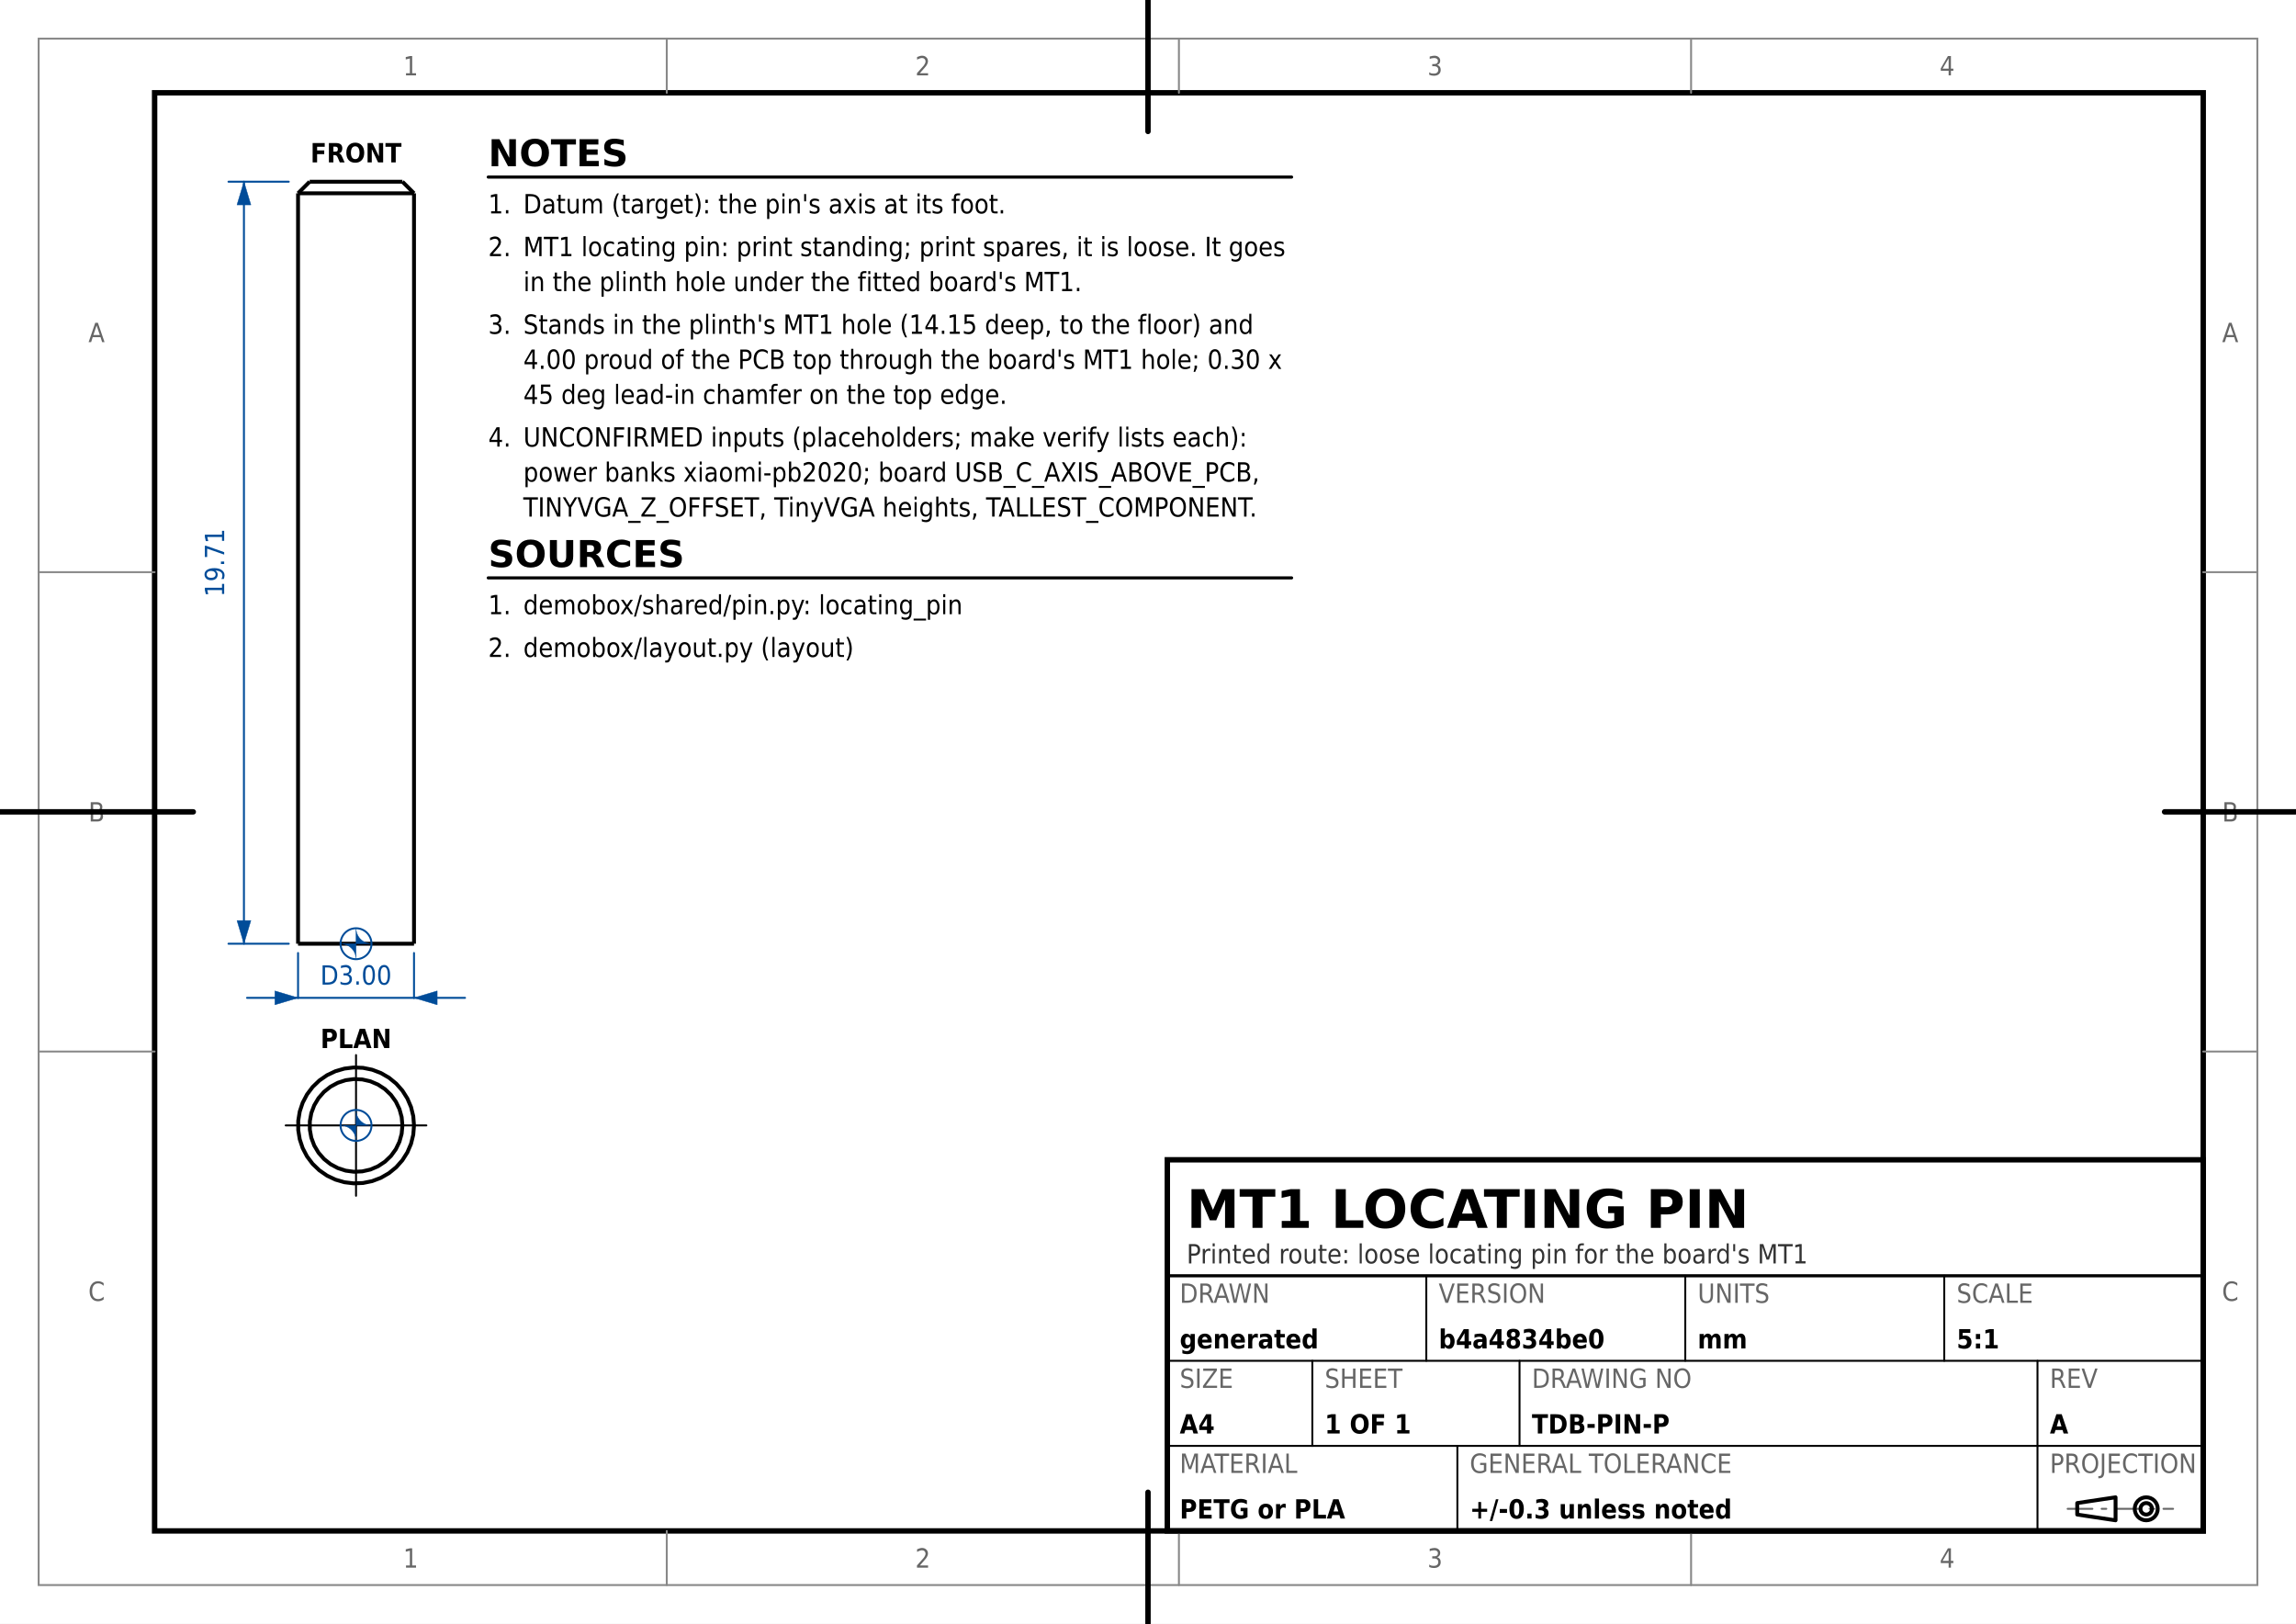
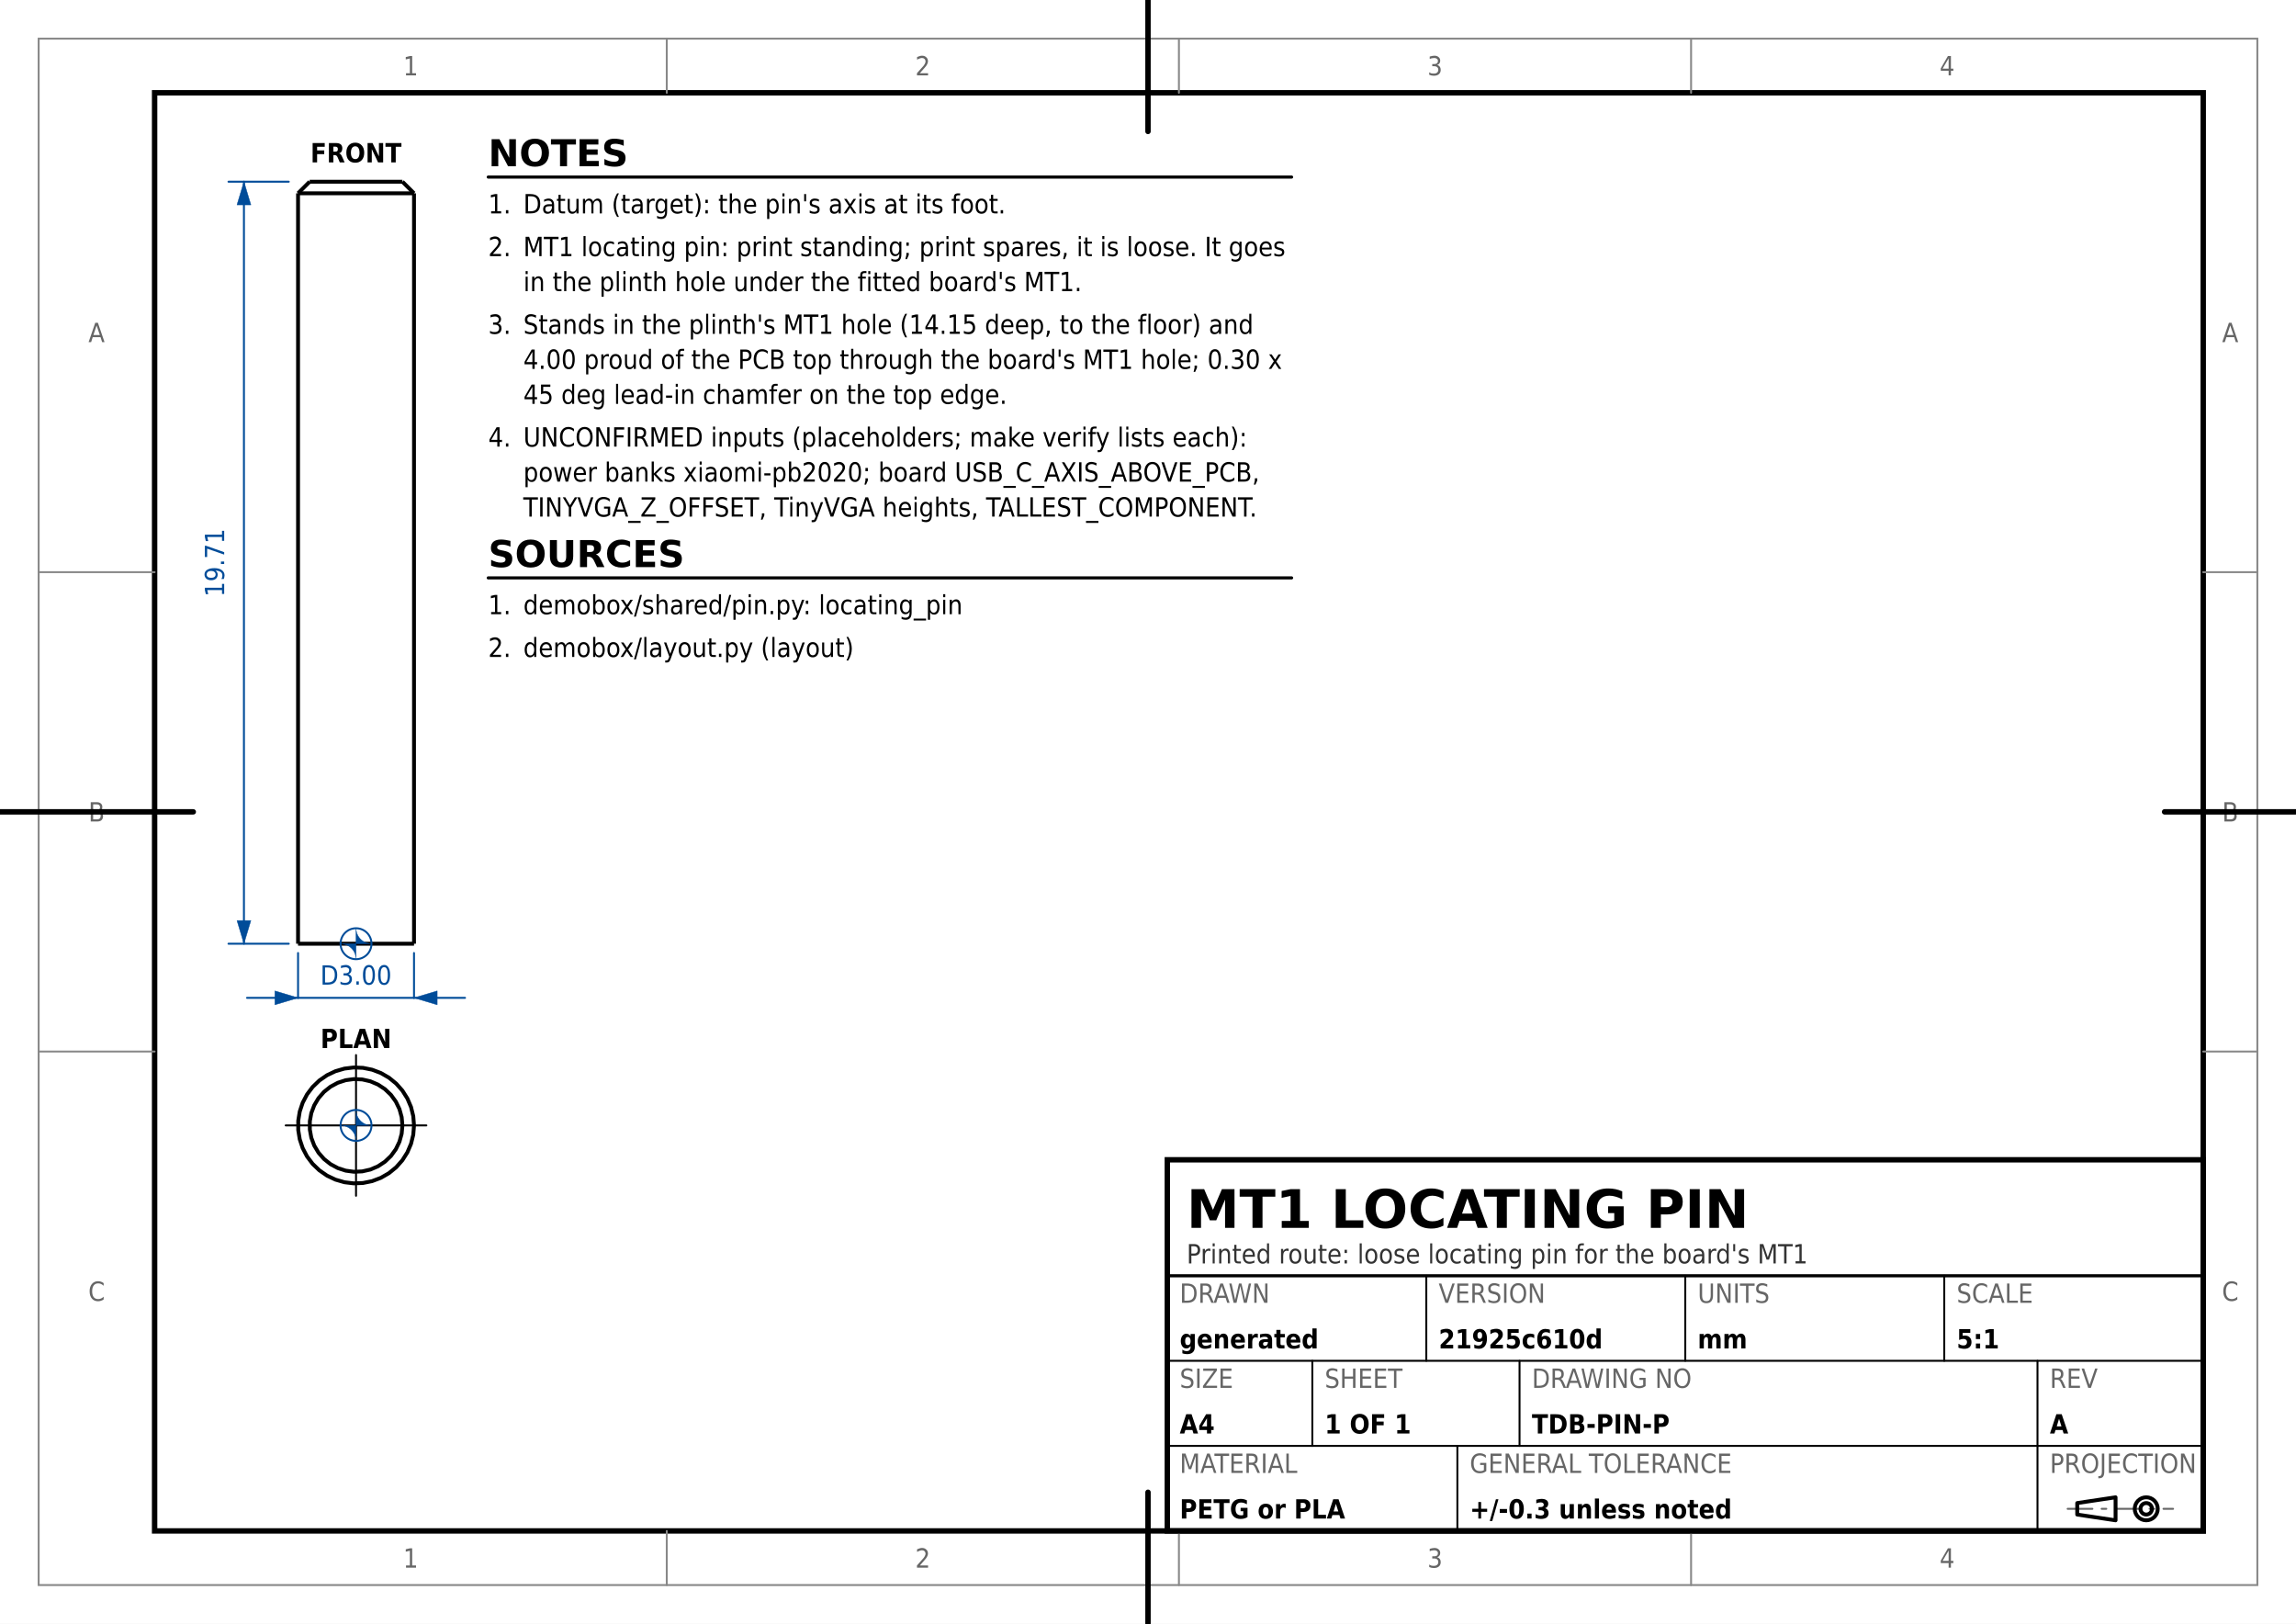
<svg xmlns="http://www.w3.org/2000/svg" version="1.1" width="297mm" height="210mm" viewBox="0 0 297 210">
  <rect width="100%" height="100%" fill="#ffffff" />
  <rect x="5" y="5" width="287" height="200" fill="none" stroke="#888888" stroke-width="0.25" />
  <rect x="20" y="12" width="265" height="186" fill="none" stroke="#000000" stroke-width="0.7" />
  <text x="53.125" y="202.75" font-family="DejaVu Sans Condensed, DejaVu Sans, Liberation Sans, sans-serif" font-size="3.429" fill="#666666" text-anchor="middle">1</text>
  <text x="53.125" y="9.75" font-family="DejaVu Sans Condensed, DejaVu Sans, Liberation Sans, sans-serif" font-size="3.429" fill="#666666" text-anchor="middle">1</text>
  <line x1="86.25" y1="205" x2="86.25" y2="198" stroke="#888888" stroke-width="0.25" stroke-linecap="round" />
  <line x1="86.25" y1="12" x2="86.25" y2="5" stroke="#888888" stroke-width="0.25" stroke-linecap="round" />
  <text x="119.375" y="202.75" font-family="DejaVu Sans Condensed, DejaVu Sans, Liberation Sans, sans-serif" font-size="3.429" fill="#666666" text-anchor="middle">2</text>
  <text x="119.375" y="9.75" font-family="DejaVu Sans Condensed, DejaVu Sans, Liberation Sans, sans-serif" font-size="3.429" fill="#666666" text-anchor="middle">2</text>
  <line x1="152.5" y1="205" x2="152.5" y2="198" stroke="#888888" stroke-width="0.25" stroke-linecap="round" />
  <line x1="152.5" y1="12" x2="152.5" y2="5" stroke="#888888" stroke-width="0.25" stroke-linecap="round" />
  <text x="185.625" y="202.75" font-family="DejaVu Sans Condensed, DejaVu Sans, Liberation Sans, sans-serif" font-size="3.429" fill="#666666" text-anchor="middle">3</text>
  <text x="185.625" y="9.75" font-family="DejaVu Sans Condensed, DejaVu Sans, Liberation Sans, sans-serif" font-size="3.429" fill="#666666" text-anchor="middle">3</text>
  <line x1="218.75" y1="205" x2="218.75" y2="198" stroke="#888888" stroke-width="0.25" stroke-linecap="round" />
  <line x1="218.75" y1="12" x2="218.75" y2="5" stroke="#888888" stroke-width="0.25" stroke-linecap="round" />
  <text x="251.875" y="202.75" font-family="DejaVu Sans Condensed, DejaVu Sans, Liberation Sans, sans-serif" font-size="3.429" fill="#666666" text-anchor="middle">4</text>
  <text x="251.875" y="9.75" font-family="DejaVu Sans Condensed, DejaVu Sans, Liberation Sans, sans-serif" font-size="3.429" fill="#666666" text-anchor="middle">4</text>
  <text x="12.5" y="168.25" font-family="DejaVu Sans Condensed, DejaVu Sans, Liberation Sans, sans-serif" font-size="3.429" fill="#666666" text-anchor="middle">C</text>
  <text x="288.5" y="168.25" font-family="DejaVu Sans Condensed, DejaVu Sans, Liberation Sans, sans-serif" font-size="3.429" fill="#666666" text-anchor="middle">C</text>
  <line x1="5" y1="136" x2="20" y2="136" stroke="#888888" stroke-width="0.25" stroke-linecap="round" />
  <line x1="285" y1="136" x2="292" y2="136" stroke="#888888" stroke-width="0.25" stroke-linecap="round" />
  <text x="12.5" y="106.25" font-family="DejaVu Sans Condensed, DejaVu Sans, Liberation Sans, sans-serif" font-size="3.429" fill="#666666" text-anchor="middle">B</text>
  <text x="288.5" y="106.25" font-family="DejaVu Sans Condensed, DejaVu Sans, Liberation Sans, sans-serif" font-size="3.429" fill="#666666" text-anchor="middle">B</text>
  <line x1="5" y1="74" x2="20" y2="74" stroke="#888888" stroke-width="0.25" stroke-linecap="round" />
  <line x1="285" y1="74" x2="292" y2="74" stroke="#888888" stroke-width="0.25" stroke-linecap="round" />
  <text x="12.5" y="44.25" font-family="DejaVu Sans Condensed, DejaVu Sans, Liberation Sans, sans-serif" font-size="3.429" fill="#666666" text-anchor="middle">A</text>
  <text x="288.5" y="44.25" font-family="DejaVu Sans Condensed, DejaVu Sans, Liberation Sans, sans-serif" font-size="3.429" fill="#666666" text-anchor="middle">A</text>
  <line x1="148.5" y1="210" x2="148.5" y2="193" stroke="#000000" stroke-width="0.7" stroke-linecap="round" />
  <line x1="148.5" y1="17" x2="148.5" y2="0" stroke="#000000" stroke-width="0.7" stroke-linecap="round" />
  <line x1="0" y1="105" x2="25" y2="105" stroke="#000000" stroke-width="0.7" stroke-linecap="round" />
  <line x1="280" y1="105" x2="297" y2="105" stroke="#000000" stroke-width="0.7" stroke-linecap="round" />
  <polyline points="53.555,122.055 53.555,25" fill="none" stroke="#000000" stroke-width="0.5" stroke-linejoin="round" />
  <polyline points="38.555,25 38.743,25 39.297,25 40.191,25 41.379,25 42.801,25 44.386,25 46.055,25 47.724,25 49.309,25 50.731,25 51.918,25 52.812,25 53.367,25 53.555,25" fill="none" stroke="#000000" stroke-width="0.5" stroke-linejoin="round" />
  <polyline points="38.555,122.055 38.743,122.055 39.297,122.055 40.191,122.055 41.379,122.055 42.801,122.055 44.386,122.055 46.055,122.055 47.724,122.055 49.309,122.055 50.731,122.055 51.918,122.055 52.812,122.055 53.367,122.055 53.555,122.055" fill="none" stroke="#000000" stroke-width="0.5" stroke-linejoin="round" />
  <polyline points="53.555,25 52.055,23.5" fill="none" stroke="#000000" stroke-width="0.5" stroke-linejoin="round" />
  <polyline points="40.055,23.5 40.205,23.5 40.649,23.5 41.364,23.5 42.314,23.5 43.451,23.5 44.72,23.5 46.055,23.5 47.39,23.5 48.658,23.5 49.796,23.5 50.746,23.5 51.461,23.5 51.904,23.5 52.055,23.5" fill="none" stroke="#000000" stroke-width="0.5" stroke-linejoin="round" />
  <polyline points="38.555,25 38.555,122.055" fill="none" stroke="#000000" stroke-width="0.5" stroke-linejoin="round" />
  <polyline points="40.055,23.5 38.555,25" fill="none" stroke="#000000" stroke-width="0.5" stroke-linejoin="round" />
  <polyline points="53.555,145.555 53.458,144.352 53.169,143.18 52.696,142.07 52.051,141.049 51.25,140.146 50.315,139.382 49.27,138.779 48.141,138.351 46.959,138.109 45.753,138.061 44.555,138.207 43.395,138.542 42.305,139.06 41.311,139.745 40.441,140.582 39.716,141.547 39.155,142.615 38.773,143.76 38.579,144.952 38.579,146.159 38.773,147.35 39.155,148.494 39.716,149.564 40.441,150.529 41.311,151.364 42.305,152.05 43.395,152.567 44.555,152.904 45.753,153.049 46.959,153 48.141,152.759 49.27,152.331 50.315,151.727 51.25,150.964 52.051,150.06 52.696,149.041 53.169,147.93 53.458,146.758 53.555,145.555" fill="none" stroke="#000000" stroke-width="0.5" stroke-linejoin="round" />
  <polyline points="52.055,145.555 51.958,144.483 51.672,143.447 51.205,142.477 50.573,141.607 49.796,140.864 48.898,140.272 47.909,139.849 46.86,139.609 45.786,139.561 44.72,139.706 43.697,140.038 42.749,140.548 41.908,141.218 41.201,142.029 40.649,142.952 40.271,143.959 40.079,145.017 40.079,146.093 40.271,147.151 40.649,148.159 41.201,149.082 41.908,149.892 42.749,150.562 43.697,151.072 44.72,151.405 45.786,151.549 46.86,151.5 47.909,151.262 48.898,150.839 49.796,150.246 50.573,149.502 51.205,148.632 51.672,147.663 51.958,146.626 52.055,145.555" fill="none" stroke="#000000" stroke-width="0.5" stroke-linejoin="round" />
  <line x1="36.955" y1="145.555" x2="55.155" y2="145.555" stroke="#000000" stroke-width="0.25" stroke-linecap="round" />
  <line x1="46.055" y1="154.655" x2="46.055" y2="136.455" stroke="#000000" stroke-width="0.25" stroke-linecap="round" />
  <circle cx="46.055" cy="122.055" r="2" fill="none" stroke="#004c99" stroke-width="0.25" />
  <path d="M 46.055 122.055 L 48.055 122.055 A 2.0 2.0 0 0 1 46.055 120.055 Z" fill="#004c99" stroke="#004c99" stroke-width="0.05" stroke-linejoin="round" stroke-linecap="round" />
  <path d="M 46.055 122.055 L 44.055 122.055 A 2.0 2.0 0 0 1 46.055 124.055 Z" fill="#004c99" stroke="#004c99" stroke-width="0.05" stroke-linejoin="round" stroke-linecap="round" />
  <circle cx="46.055" cy="145.555" r="2" fill="none" stroke="#004c99" stroke-width="0.25" />
  <path d="M 46.055 145.555 L 48.055 145.555 A 2.0 2.0 0 0 1 46.055 143.555 Z" fill="#004c99" stroke="#004c99" stroke-width="0.05" stroke-linejoin="round" stroke-linecap="round" />
  <path d="M 46.055 145.555 L 44.055 145.555 A 2.0 2.0 0 0 1 46.055 147.555 Z" fill="#004c99" stroke="#004c99" stroke-width="0.05" stroke-linejoin="round" stroke-linecap="round" />
  <line x1="37.355" y1="122.055" x2="29.555" y2="122.055" stroke="#004c99" stroke-width="0.25" stroke-linecap="round" />
  <line x1="37.355" y1="23.5" x2="29.555" y2="23.5" stroke="#004c99" stroke-width="0.25" stroke-linecap="round" />
  <line x1="31.555" y1="122.055" x2="31.555" y2="23.5" stroke="#004c99" stroke-width="0.25" stroke-linecap="round" />
  <polygon points="31.555,122.055 32.455,119.055 30.655,119.055" fill="#004c99" stroke="#004c99" stroke-width="0.05" stroke-linejoin="round" />
  <polygon points="31.555,23.5 30.655,26.5 32.455,26.5" fill="#004c99" stroke="#004c99" stroke-width="0.05" stroke-linejoin="round" />
  <text x="29" y="72.778" font-family="DejaVu Sans Condensed, DejaVu Sans, Liberation Sans, sans-serif" font-size="3.429" fill="#004c99" text-anchor="middle" transform="rotate(-90 29 72.7775)">19.71</text>
  <line x1="38.555" y1="123.255" x2="38.555" y2="129.055" stroke="#004c99" stroke-width="0.25" stroke-linecap="round" />
  <line x1="53.555" y1="123.255" x2="53.555" y2="129.055" stroke="#004c99" stroke-width="0.25" stroke-linecap="round" />
  <line x1="38.555" y1="129.055" x2="53.555" y2="129.055" stroke="#004c99" stroke-width="0.25" stroke-linecap="round" />
  <polygon points="38.555,129.055 35.555,128.155 35.555,129.955" fill="#004c99" stroke="#004c99" stroke-width="0.05" stroke-linejoin="round" />
  <polygon points="53.555,129.055 56.555,129.955 56.555,128.155" fill="#004c99" stroke="#004c99" stroke-width="0.05" stroke-linejoin="round" />
  <line x1="31.955" y1="129.055" x2="38.555" y2="129.055" stroke="#004c99" stroke-width="0.25" stroke-linecap="round" />
  <line x1="53.555" y1="129.055" x2="60.155" y2="129.055" stroke="#004c99" stroke-width="0.25" stroke-linecap="round" />
  <text x="46.055" y="127.346" font-family="DejaVu Sans Condensed, DejaVu Sans, Liberation Sans, sans-serif" font-size="3.429" fill="#004c99" text-anchor="middle">D3.00</text>
  <text x="46.055" y="21" font-family="DejaVu Sans Condensed, DejaVu Sans, Liberation Sans, sans-serif" font-size="3.429" fill="#000000" text-anchor="middle" font-weight="bold">FRONT</text>
  <text x="46.055" y="135.555" font-family="DejaVu Sans Condensed, DejaVu Sans, Liberation Sans, sans-serif" font-size="3.429" fill="#000000" text-anchor="middle" font-weight="bold">PLAN</text>
  <text x="63.155" y="21.5" font-family="DejaVu Sans, Liberation Sans, sans-serif" font-size="4.801" fill="#000000" text-anchor="start" font-weight="bold">NOTES</text>
  <line x1="63.155" y1="22.9" x2="167.077" y2="22.9" stroke="#000000" stroke-width="0.4" stroke-linecap="round" />
  <text x="63.155" y="27.6" font-family="DejaVu Sans Condensed, DejaVu Sans, Liberation Sans, sans-serif" font-size="3.429" fill="#000000" text-anchor="start">1.</text>
  <text x="67.697" y="27.6" font-family="DejaVu Sans Condensed, DejaVu Sans, Liberation Sans, sans-serif" font-size="3.429" fill="#000000" text-anchor="start">Datum (target): the pin's axis at its foot.</text>
  <text x="63.155" y="33.127" font-family="DejaVu Sans Condensed, DejaVu Sans, Liberation Sans, sans-serif" font-size="3.429" fill="#000000" text-anchor="start">2.</text>
  <text x="67.697" y="33.127" font-family="DejaVu Sans Condensed, DejaVu Sans, Liberation Sans, sans-serif" font-size="3.429" fill="#000000" text-anchor="start">MT1 locating pin: print standing; print spares, it is loose. It goes</text>
  <text x="67.697" y="37.654" font-family="DejaVu Sans Condensed, DejaVu Sans, Liberation Sans, sans-serif" font-size="3.429" fill="#000000" text-anchor="start">in the plinth hole under the fitted board's MT1.</text>
  <text x="63.155" y="43.18" font-family="DejaVu Sans Condensed, DejaVu Sans, Liberation Sans, sans-serif" font-size="3.429" fill="#000000" text-anchor="start">3.</text>
  <text x="67.697" y="43.18" font-family="DejaVu Sans Condensed, DejaVu Sans, Liberation Sans, sans-serif" font-size="3.429" fill="#000000" text-anchor="start">Stands in the plinth's MT1 hole (14.15 deep, to the floor) and</text>
  <text x="67.697" y="47.707" font-family="DejaVu Sans Condensed, DejaVu Sans, Liberation Sans, sans-serif" font-size="3.429" fill="#000000" text-anchor="start">4.00 proud of the PCB top through the board's MT1 hole; 0.30 x</text>
  <text x="67.697" y="52.234" font-family="DejaVu Sans Condensed, DejaVu Sans, Liberation Sans, sans-serif" font-size="3.429" fill="#000000" text-anchor="start">45 deg lead-in chamfer on the top edge.</text>
  <text x="63.155" y="57.761" font-family="DejaVu Sans Condensed, DejaVu Sans, Liberation Sans, sans-serif" font-size="3.429" fill="#000000" text-anchor="start">4.</text>
  <text x="67.697" y="57.761" font-family="DejaVu Sans Condensed, DejaVu Sans, Liberation Sans, sans-serif" font-size="3.429" fill="#000000" text-anchor="start">UNCONFIRMED inputs (placeholders; make verify lists each):</text>
  <text x="67.697" y="62.287" font-family="DejaVu Sans Condensed, DejaVu Sans, Liberation Sans, sans-serif" font-size="3.429" fill="#000000" text-anchor="start">power banks xiaomi-pb2020; board USB_C_AXIS_ABOVE_PCB,</text>
  <text x="67.697" y="66.814" font-family="DejaVu Sans Condensed, DejaVu Sans, Liberation Sans, sans-serif" font-size="3.429" fill="#000000" text-anchor="start">TINYVGA_Z_OFFSET, TinyVGA heights, TALLEST_COMPONENT.</text>
  <text x="63.155" y="73.341" font-family="DejaVu Sans, Liberation Sans, sans-serif" font-size="4.801" fill="#000000" text-anchor="start" font-weight="bold">SOURCES</text>
  <line x1="63.155" y1="74.741" x2="167.077" y2="74.741" stroke="#000000" stroke-width="0.4" stroke-linecap="round" />
  <text x="63.155" y="79.441" font-family="DejaVu Sans Condensed, DejaVu Sans, Liberation Sans, sans-serif" font-size="3.429" fill="#000000" text-anchor="start">1.</text>
  <text x="67.697" y="79.441" font-family="DejaVu Sans Condensed, DejaVu Sans, Liberation Sans, sans-serif" font-size="3.429" fill="#000000" text-anchor="start">demobox/shared/pin.py: locating_pin</text>
  <text x="63.155" y="84.968" font-family="DejaVu Sans Condensed, DejaVu Sans, Liberation Sans, sans-serif" font-size="3.429" fill="#000000" text-anchor="start">2.</text>
  <text x="67.697" y="84.968" font-family="DejaVu Sans Condensed, DejaVu Sans, Liberation Sans, sans-serif" font-size="3.429" fill="#000000" text-anchor="start">demobox/layout.py (layout)</text>
  <rect x="151" y="150" width="134" height="48" fill="none" stroke="#000000" stroke-width="0.7" />
  <line x1="151" y1="165" x2="285" y2="165" stroke="#000000" stroke-width="0.4" stroke-linecap="round" />
  <text x="153.5" y="158.8" font-family="DejaVu Sans, Liberation Sans, sans-serif" font-size="6.859" fill="#000000" text-anchor="start" font-weight="bold">MT1 LOCATING PIN</text>
  <text x="153.5" y="163.4" font-family="DejaVu Sans Condensed, DejaVu Sans, Liberation Sans, sans-serif" font-size="3.429" fill="#333333" text-anchor="start">Printed route: loose locating pin for the board's MT1</text>
  <text x="152.6" y="168.5" font-family="DejaVu Sans Condensed, DejaVu Sans, Liberation Sans, sans-serif" font-size="3.429" fill="#666666" text-anchor="start">DRAWN</text>
  <text x="152.6" y="174.4" font-family="DejaVu Sans Condensed, DejaVu Sans, Liberation Sans, sans-serif" font-size="3.429" fill="#000000" text-anchor="start" font-weight="bold">generated</text>
  <line x1="184.5" y1="176" x2="184.5" y2="165" stroke="#000000" stroke-width="0.25" stroke-linecap="round" />
  <text x="186.1" y="168.5" font-family="DejaVu Sans Condensed, DejaVu Sans, Liberation Sans, sans-serif" font-size="3.429" fill="#666666" text-anchor="start">VERSION</text>
-   <text x="186.1" y="174.4" font-family="DejaVu Sans Condensed, DejaVu Sans, Liberation Sans, sans-serif" font-size="3.429" fill="#000000" text-anchor="start" font-weight="bold">b4a4834be0</text>
+   <text x="186.1" y="174.4" font-family="DejaVu Sans Condensed, DejaVu Sans, Liberation Sans, sans-serif" font-size="3.429" fill="#000000" text-anchor="start" font-weight="bold">21925c610d</text>
  <line x1="218" y1="176" x2="218" y2="165" stroke="#000000" stroke-width="0.25" stroke-linecap="round" />
  <text x="219.6" y="168.5" font-family="DejaVu Sans Condensed, DejaVu Sans, Liberation Sans, sans-serif" font-size="3.429" fill="#666666" text-anchor="start">UNITS</text>
  <text x="219.6" y="174.4" font-family="DejaVu Sans Condensed, DejaVu Sans, Liberation Sans, sans-serif" font-size="3.429" fill="#000000" text-anchor="start" font-weight="bold">mm</text>
  <line x1="251.5" y1="176" x2="251.5" y2="165" stroke="#000000" stroke-width="0.25" stroke-linecap="round" />
  <text x="253.1" y="168.5" font-family="DejaVu Sans Condensed, DejaVu Sans, Liberation Sans, sans-serif" font-size="3.429" fill="#666666" text-anchor="start">SCALE</text>
  <text x="253.1" y="174.4" font-family="DejaVu Sans Condensed, DejaVu Sans, Liberation Sans, sans-serif" font-size="3.429" fill="#000000" text-anchor="start" font-weight="bold">5:1</text>
  <line x1="151" y1="176" x2="285" y2="176" stroke="#000000" stroke-width="0.25" stroke-linecap="round" />
  <text x="152.6" y="179.5" font-family="DejaVu Sans Condensed, DejaVu Sans, Liberation Sans, sans-serif" font-size="3.429" fill="#666666" text-anchor="start">SIZE</text>
  <text x="152.6" y="185.4" font-family="DejaVu Sans Condensed, DejaVu Sans, Liberation Sans, sans-serif" font-size="3.429" fill="#000000" text-anchor="start" font-weight="bold">A4</text>
  <line x1="169.76" y1="187" x2="169.76" y2="176" stroke="#000000" stroke-width="0.25" stroke-linecap="round" />
  <text x="171.36" y="179.5" font-family="DejaVu Sans Condensed, DejaVu Sans, Liberation Sans, sans-serif" font-size="3.429" fill="#666666" text-anchor="start">SHEET</text>
  <text x="171.36" y="185.4" font-family="DejaVu Sans Condensed, DejaVu Sans, Liberation Sans, sans-serif" font-size="3.429" fill="#000000" text-anchor="start" font-weight="bold">1 OF 1</text>
  <line x1="196.56" y1="187" x2="196.56" y2="176" stroke="#000000" stroke-width="0.25" stroke-linecap="round" />
  <text x="198.16" y="179.5" font-family="DejaVu Sans Condensed, DejaVu Sans, Liberation Sans, sans-serif" font-size="3.429" fill="#666666" text-anchor="start">DRAWING NO</text>
  <text x="198.16" y="185.4" font-family="DejaVu Sans Condensed, DejaVu Sans, Liberation Sans, sans-serif" font-size="3.429" fill="#000000" text-anchor="start" font-weight="bold">TDB-PIN-P</text>
  <line x1="263.56" y1="187" x2="263.56" y2="176" stroke="#000000" stroke-width="0.25" stroke-linecap="round" />
  <text x="265.16" y="179.5" font-family="DejaVu Sans Condensed, DejaVu Sans, Liberation Sans, sans-serif" font-size="3.429" fill="#666666" text-anchor="start">REV</text>
  <text x="265.16" y="185.4" font-family="DejaVu Sans Condensed, DejaVu Sans, Liberation Sans, sans-serif" font-size="3.429" fill="#000000" text-anchor="start" font-weight="bold">A</text>
  <line x1="151" y1="187" x2="285" y2="187" stroke="#000000" stroke-width="0.25" stroke-linecap="round" />
  <text x="152.6" y="190.5" font-family="DejaVu Sans Condensed, DejaVu Sans, Liberation Sans, sans-serif" font-size="3.429" fill="#666666" text-anchor="start">MATERIAL</text>
  <text x="152.6" y="196.4" font-family="DejaVu Sans Condensed, DejaVu Sans, Liberation Sans, sans-serif" font-size="3.429" fill="#000000" text-anchor="start" font-weight="bold">PETG or PLA</text>
  <line x1="188.52" y1="198" x2="188.52" y2="187" stroke="#000000" stroke-width="0.25" stroke-linecap="round" />
  <text x="190.12" y="190.5" font-family="DejaVu Sans Condensed, DejaVu Sans, Liberation Sans, sans-serif" font-size="3.429" fill="#666666" text-anchor="start">GENERAL TOLERANCE</text>
  <text x="190.12" y="196.4" font-family="DejaVu Sans Condensed, DejaVu Sans, Liberation Sans, sans-serif" font-size="3.429" fill="#000000" text-anchor="start" font-weight="bold">+/-0.3 unless noted</text>
  <line x1="263.56" y1="198" x2="263.56" y2="187" stroke="#000000" stroke-width="0.25" stroke-linecap="round" />
  <text x="265.16" y="190.5" font-family="DejaVu Sans Condensed, DejaVu Sans, Liberation Sans, sans-serif" font-size="3.429" fill="#666666" text-anchor="start">PROJECTION</text>
  <line x1="267.46" y1="195.14" x2="281.1" y2="195.14" stroke="#666666" stroke-width="0.25" stroke-linecap="round" stroke-dasharray="3.2,1.2,0.6,1.2" />
  <polygon points="268.7,194.396 273.66,193.652 273.66,196.628 268.7,195.884" fill="none" stroke="#000000" stroke-width="0.5" stroke-linejoin="round" />
  <circle cx="277.628" cy="195.14" r="1.488" fill="none" stroke="#000000" stroke-width="0.5" />
  <circle cx="277.628" cy="195.14" r="0.744" fill="none" stroke="#000000" stroke-width="0.5" />
</svg>
